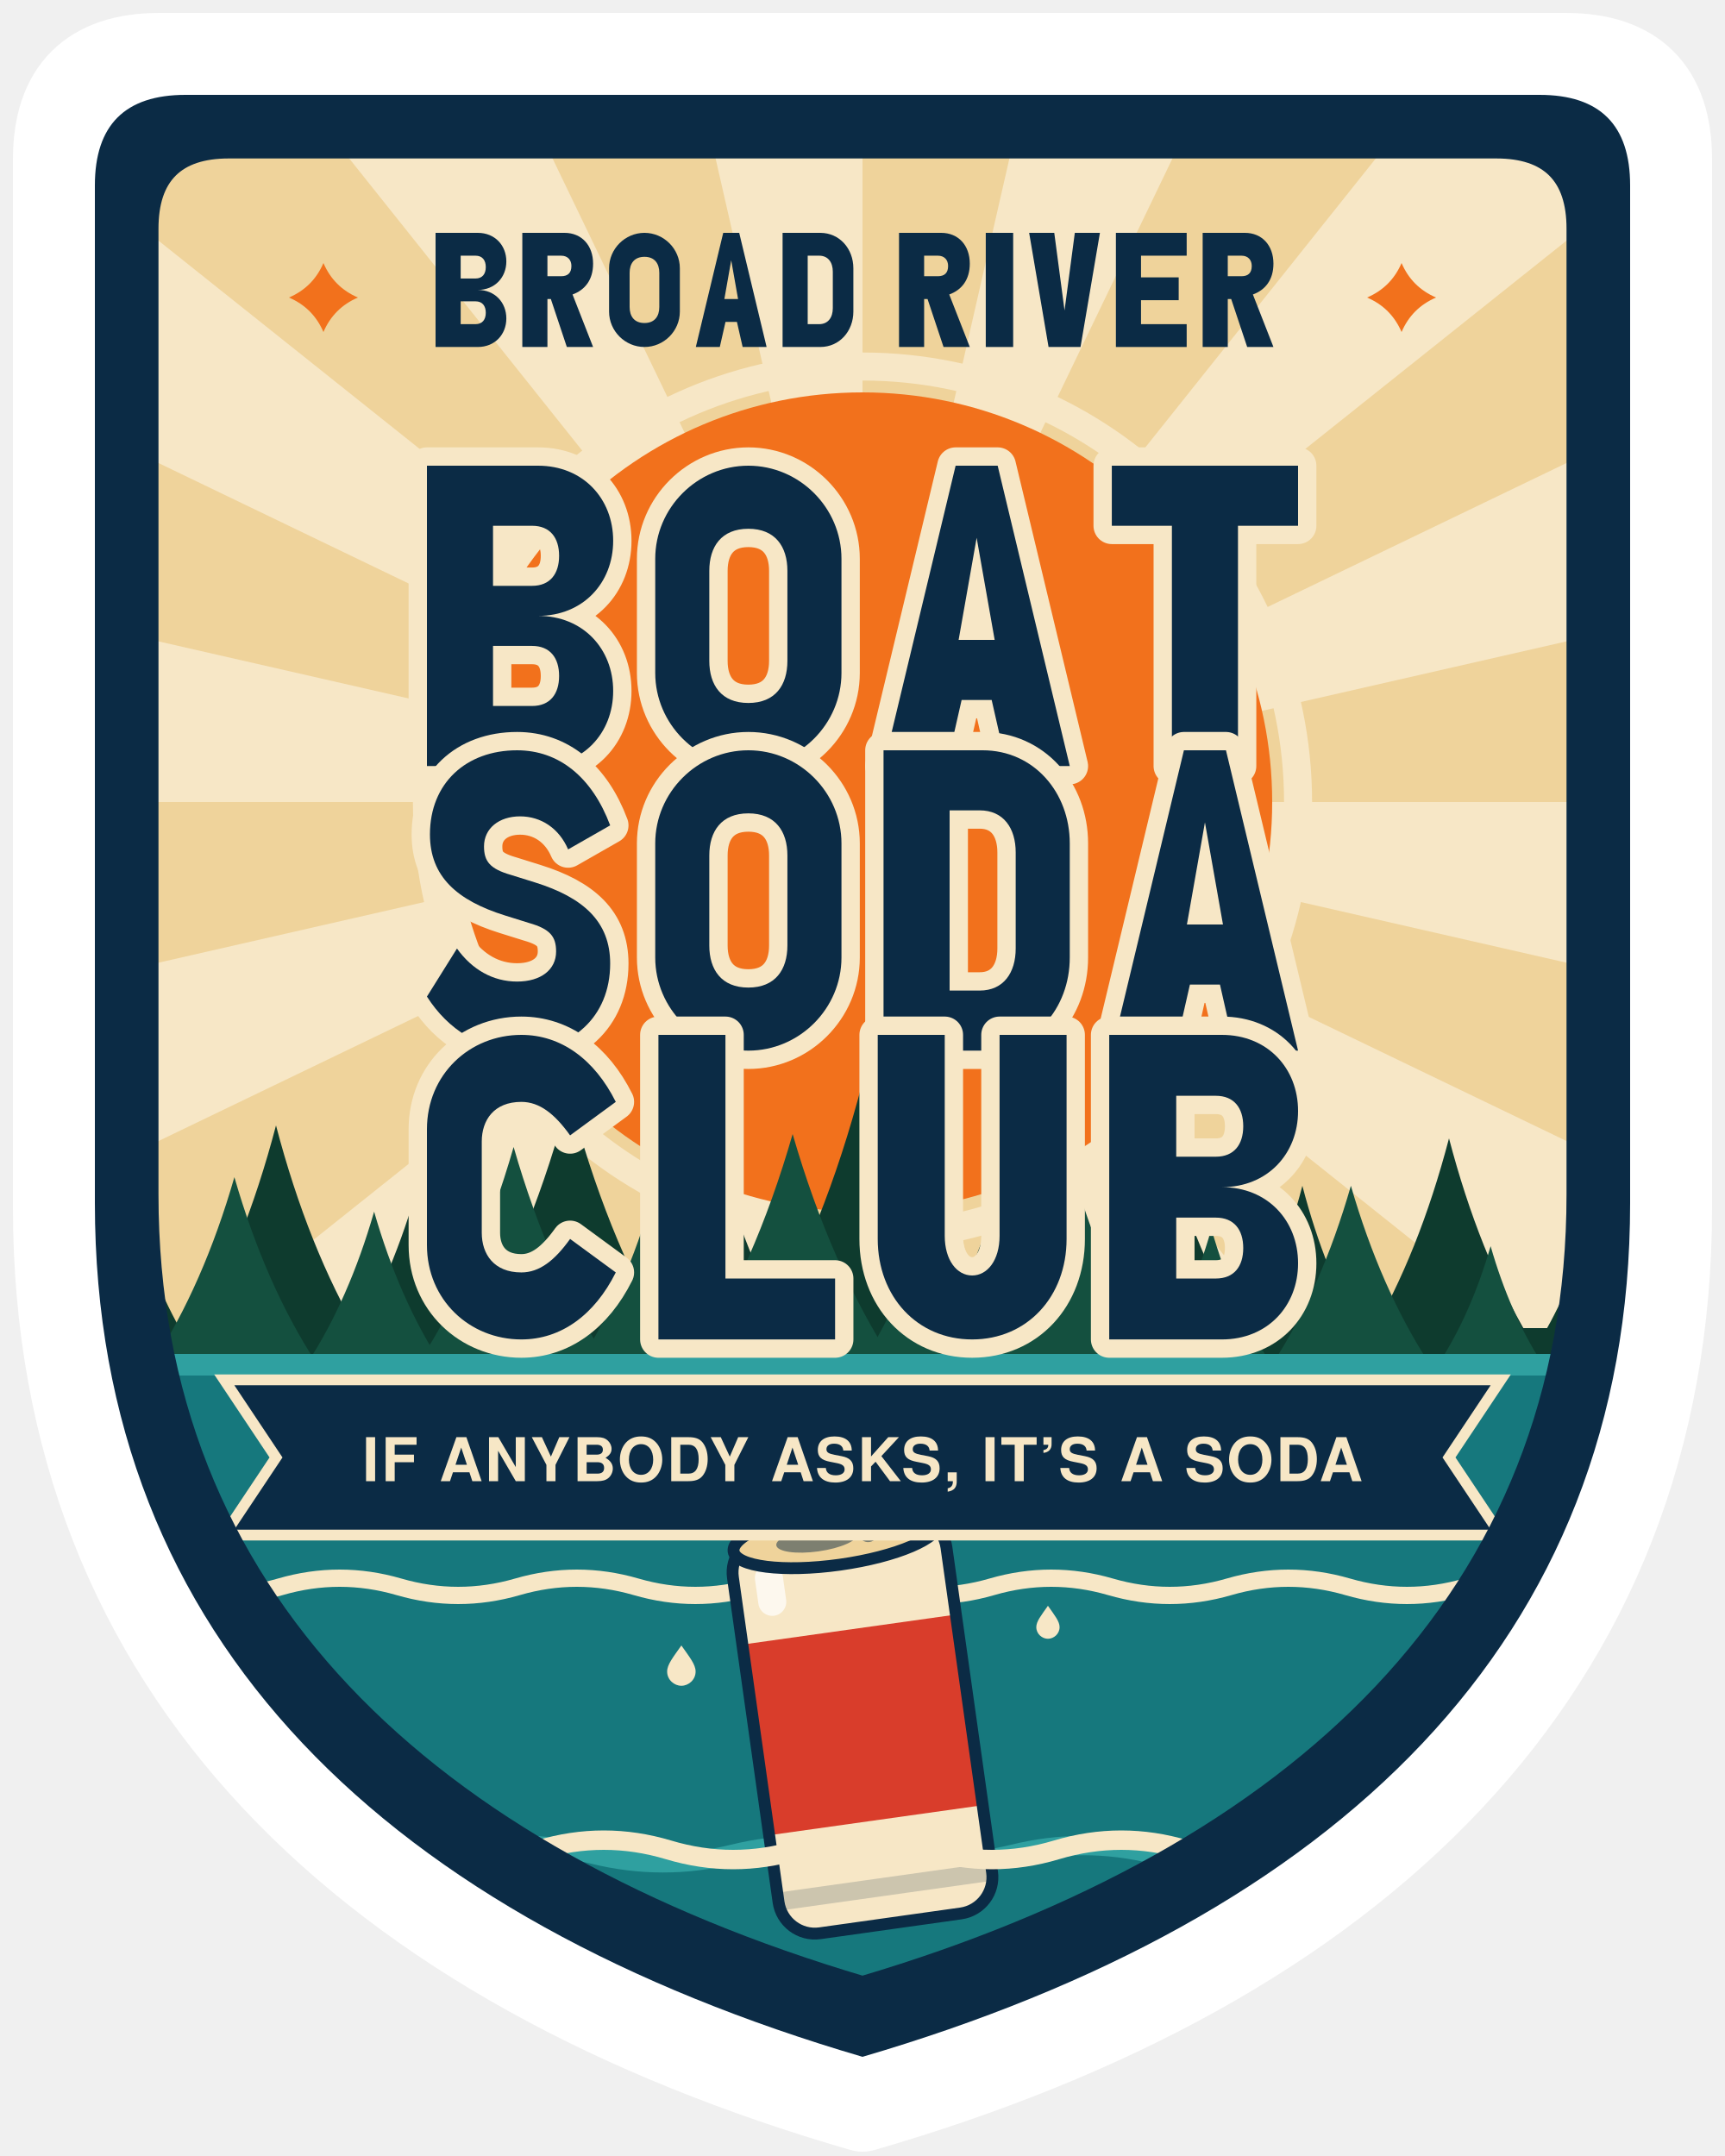
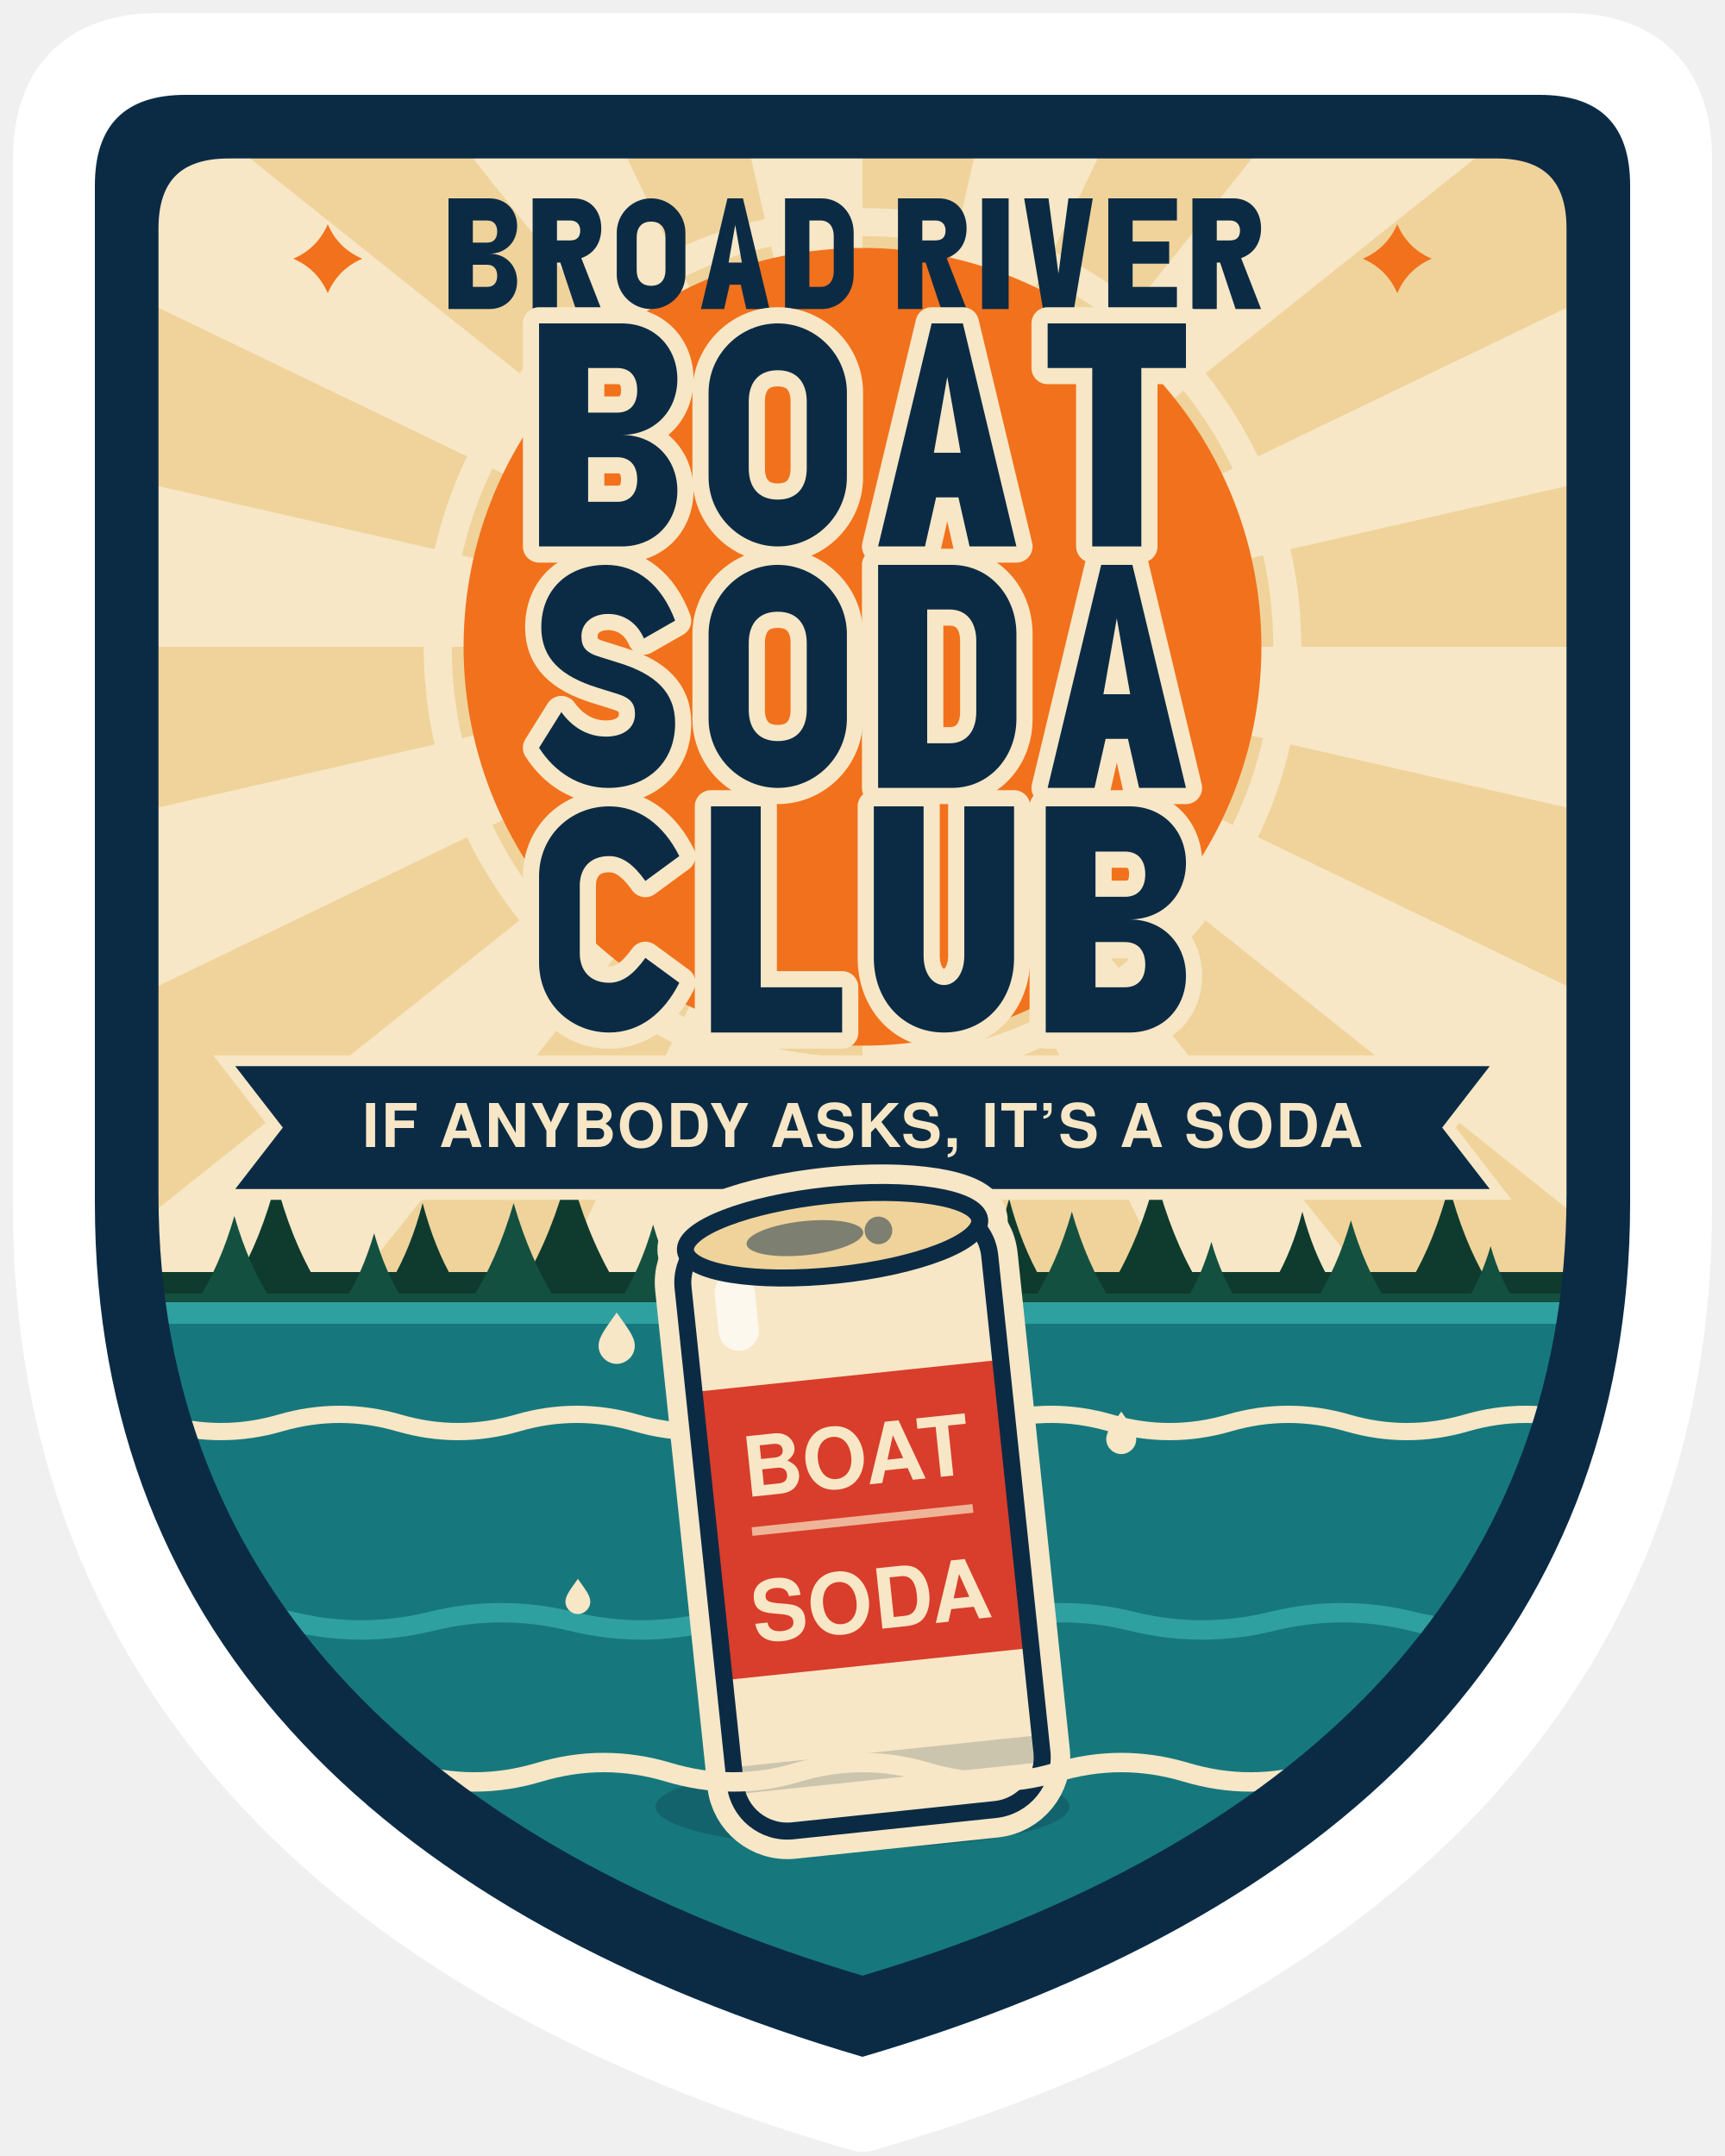
<svg xmlns="http://www.w3.org/2000/svg" width="4in" height="5in" viewBox="0 0 800 1000">
  <defs>
    <path id="gB" fill-rule="evenodd" d="M0,0 H37 C52,0 62,11 62,25 C62,39 52,50 37,50 C52,50 62,61 62,75 C62,89 52,100 37,100 H0 Z M22,20 H35 C41,20 44,24 44,30 C44,36 41,40 35,40 H22 Z M22,60 H35 C41,60 44,64 44,70 C44,76 41,80 35,80 H22 Z" />
    <path id="gO" fill-rule="evenodd" d="M31,0 C48,0 62,14 62,31 V69 C62,86 48,100 31,100 C14,100 0,86 0,69 V31 C0,14 14,0 31,0 Z M31,21 C40,21 44,27 44,35 V65 C44,73 40,79 31,79 C22,79 18,73 18,65 V35 C18,27 22,21 31,21 Z" />
    <path id="gA" fill-rule="evenodd" d="M24,0 H38 L62,100 H41 L36,78 H26 L21,100 H0 Z M31,24 L25,58 H37 Z" />
    <path id="gT" fill-rule="evenodd" d="M0,0 H62 V20 H42 V100 H20 V20 H0 Z" />
    <path id="gD" fill-rule="evenodd" d="M0,0 H33 C50,0 62,14 62,31 V69 C62,86 50,100 33,100 H0 Z M22,20 H32 C40,20 44,26 44,34 V66 C44,74 40,80 32,80 H22 Z" />
    <path id="gS" fill-rule="evenodd" d="M61,25 C55,9 44,0 30,0 C13,0 1,11 1,28 C1,42 10,50 26,55 L34,57.5 C41,59.5 43,62 43,67 C43,73 38,77 30,77 C22,77 15,73 10,66 L0,82 C7,93 18,100 31,100 C48,100 61,89 61,71 C61,57 52,49 36,44 L28,41.5 C21,39.5 19,37 19,32 C19,26 24,22 31,22 C38,22 44,26 47,33 Z" />
    <path id="gR" fill-rule="evenodd" d="M0,0 H37 C52,0 62,11 62,27 C62,41 55,50 44,54 L62,100 H39 L25,58 H22 V100 H0 Z M22,20 H34 C40,20 43,24 43,29 C43,35 40,38 34,38 H22 Z" />
    <path id="gI" fill-rule="evenodd" d="M0,0 H24 V100 H0 Z" />
    <path id="gV" fill-rule="evenodd" d="M0,0 H22 L31,68 L40,0 H62 L45,100 H17 Z" />
    <path id="gE" fill-rule="evenodd" d="M0,0 H62 V20 H22 V39 H55 V59 H22 V80 H62 V100 H0 Z" />
    <path id="gC" fill-rule="evenodd" d="M62,22 L47,33 C42,26 37,22 31,22 C22,22 18,28 18,35 V65 C18,72 22,78 31,78 C37,78 42,74 47,67 L62,78 C55,92 44,100 31,100 C14,100 0,87 0,69 V31 C0,13 14,0 31,0 C44,0 55,8 62,22 Z" />
    <path id="gL" fill-rule="evenodd" d="M0,0 H22 V80 H58 V100 H0 Z" />
    <path id="gU" fill-rule="evenodd" d="M0,0 H22 V66 C22,74 26,79 31,79 C36,79 40,74 40,66 V0 H62 V67 C62,86 49,100 31,100 C13,100 0,86 0,67 V0 Z" />
    <clipPath id="field">
      <path d="M106,70 H694 Q730,70 730,106 V554 C730,740 602,860 400,920 C198,860 70,740 70,554 V106 Q70,70 106,70 Z" />
    </clipPath>
  </defs>
  <path d="M74,26 H726 Q774,26 774,74 V560 C774,776 628,912 400,978 C172,912 26,776 26,560 V74 Q26,26 74,26 Z" fill="#FFFFFF" stroke="#FFFFFF" stroke-width="40" stroke-linejoin="round" />
  <path d="M86,44 H714 Q756,44 756,86 V558 C756,762 618,890 400,954 C182,890 44,762 44,558 V86 Q44,44 86,44 Z" fill="#0B2B45" />
  <path d="M106,70 H694 Q730,70 730,106 V554 C730,740 602,860 400,920 C198,860 70,740 70,554 V106 Q70,70 106,70 Z" fill="#F7E7C6" />
  <g clip-path="url(#field)">
    <g fill="#EFD39B">
-       <path d="M400,372 L400.0,-348.0 L560.2,-329.9 Z" />
-       <path d="M400,372 L712.4,-276.7 L848.9,-190.9 Z" />
-       <path d="M400,372 L962.9,-76.9 L1048.7,59.6 Z" />
-       <path d="M400,372 L1101.9,211.8 L1120.0,372.0 Z" />
-       <path d="M400,372 L1101.9,532.2 L1048.7,684.4 Z" />
-       <path d="M400,372 L962.9,820.9 L848.9,934.9 Z" />
-       <path d="M400,372 L712.4,1020.7 L560.2,1073.9 Z" />
-       <path d="M400,372 L400.0,1092.0 L239.8,1073.9 Z" />
-       <path d="M400,372 L87.6,1020.7 L-48.9,934.9 Z" />
-       <path d="M400,372 L-162.9,820.9 L-248.7,684.4 Z" />
-       <path d="M400,372 L-301.9,532.2 L-320.0,372.0 Z" />
-       <path d="M400,372 L-301.9,211.8 L-248.7,59.6 Z" />
-       <path d="M400,372 L-162.9,-76.9 L-48.9,-190.9 Z" />
-       <path d="M400,372 L87.6,-276.7 L239.8,-329.9 Z" />
+       <path d="M400,300 L400.0,-420.0 L560.2,-401.9 Z" />
+       <path d="M400,300 L712.4,-348.7 L848.9,-262.9 Z" />
+       <path d="M400,300 L962.9,-148.9 L1048.7,-12.4 Z" />
+       <path d="M400,300 L1101.9,139.8 L1120.0,300.0 Z" />
+       <path d="M400,300 L1101.9,460.2 L1048.7,612.4 Z" />
+       <path d="M400,300 L962.9,748.9 L848.9,862.9 Z" />
+       <path d="M400,300 L712.4,948.7 L560.2,1001.9 Z" />
+       <path d="M400,300 L400.0,1020.0 L239.8,1001.9 Z" />
+       <path d="M400,300 L87.6,948.7 L-48.9,862.9 Z" />
+       <path d="M400,300 L-162.9,748.9 L-248.7,612.4 Z" />
+       <path d="M400,300 L-301.9,460.2 L-320.0,300.0 Z" />
+       <path d="M400,300 L-301.9,139.8 L-248.7,-12.4 Z" />
+       <path d="M400,300 L-162.9,-148.9 L-48.9,-262.9 Z" />
+       <path d="M400,300 L87.6,-348.7 L239.8,-401.9 Z" />
    </g>
-     <circle cx="400" cy="372" r="202" fill="none" stroke="#F7E7C6" stroke-width="13" />
-     <circle cx="400" cy="372" r="190" fill="#F2711C" />
-     <rect x="60" y="616" width="680" height="30" fill="#0E3B2E" />
-     <path d="M60.0,556.0 Q69.7,593.1 85.6,620.0 H34.4 Q50.3,593.1 60.0,556.0 Z" fill="#0E3B2E" />
-     <path d="M128.0,522.0 Q142.9,578.8 167.2,620.0 H88.8 Q113.1,578.8 128.0,522.0 Z" fill="#0E3B2E" />
-     <path d="M196.0,542.0 Q207.9,587.2 227.2,620.0 H164.8 Q184.1,587.2 196.0,542.0 Z" fill="#0E3B2E" />
-     <path d="M264.0,508.0 Q281.0,573.0 308.8,620.0 H219.2 Q247.0,573.0 264.0,508.0 Z" fill="#0E3B2E" />
-     <path d="M332.0,532.0 Q345.4,583.0 367.2,620.0 H296.8 Q318.6,583.0 332.0,532.0 Z" fill="#0E3B2E" />
-     <path d="M400.0,502.0 Q417.9,570.4 447.2,620.0 H352.8 Q382.1,570.4 400.0,502.0 Z" fill="#0E3B2E" />
-     <path d="M468.0,536.0 Q480.8,584.7 501.6,620.0 H434.4 Q455.2,584.7 468.0,536.0 Z" fill="#0E3B2E" />
-     <path d="M536.0,516.0 Q551.8,576.3 577.6,620.0 H494.4 Q520.2,576.3 536.0,516.0 Z" fill="#0E3B2E" />
-     <path d="M604.0,550.0 Q614.6,590.6 632.0,620.0 H576.0 Q593.4,590.6 604.0,550.0 Z" fill="#0E3B2E" />
-     <path d="M672.0,528.0 Q686.0,581.4 708.8,620.0 H635.2 Q658.0,581.4 672.0,528.0 Z" fill="#0E3B2E" />
-     <path d="M740.0,558.0 Q749.4,594.0 764.8,620.0 H715.2 Q730.6,594.0 740.0,558.0 Z" fill="#0E3B2E" />
-     <rect x="44" y="628" width="712" height="30" fill="#14503F" />
-     <path d="M44.0,576.0 Q53.4,608.5 68.6,632.0 H19.4 Q34.6,608.5 44.0,576.0 Z" fill="#14503F" />
-     <path d="M108.7,546.0 Q123.1,595.9 146.6,632.0 H70.9 Q94.3,595.9 108.7,546.0 Z" fill="#14503F" />
-     <path d="M173.5,562.0 Q185.2,602.6 204.3,632.0 H142.7 Q161.8,602.6 173.5,562.0 Z" fill="#14503F" />
-     <path d="M238.2,532.0 Q254.9,590.0 282.2,632.0 H194.2 Q221.5,590.0 238.2,532.0 Z" fill="#14503F" />
-     <path d="M302.9,554.0 Q316.0,599.2 337.2,632.0 H268.6 Q289.9,599.2 302.9,554.0 Z" fill="#14503F" />
-     <path d="M367.6,526.0 Q385.4,587.5 414.3,632.0 H321.0 Q349.9,587.5 367.6,526.0 Z" fill="#14503F" />
-     <path d="M432.4,558.0 Q444.7,600.9 464.9,632.0 H399.8 Q420.0,600.9 432.4,558.0 Z" fill="#14503F" />
-     <path d="M497.1,542.0 Q512.1,594.2 536.7,632.0 H457.5 Q482.0,594.2 497.1,542.0 Z" fill="#14503F" />
-     <path d="M561.8,570.0 Q572.2,606.0 589.1,632.0 H534.5 Q551.5,606.0 561.8,570.0 Z" fill="#14503F" />
-     <path d="M626.5,550.0 Q640.3,597.6 662.6,632.0 H590.5 Q612.8,597.6 626.5,550.0 Z" fill="#14503F" />
-     <path d="M691.3,578.0 Q700.3,609.3 715.0,632.0 H667.5 Q682.2,609.3 691.3,578.0 Z" fill="#14503F" />
-     <path d="M756.0,554.0 Q769.0,599.2 790.3,632.0 H721.7 Q743.0,599.2 756.0,554.0 Z" fill="#14503F" />
-     <rect x="40" y="628" width="720" height="330" fill="#16787D" />
-     <rect x="40" y="628" width="720" height="10" fill="#2FA0A0" />
-     <path d="M-90,736 q27.5,-8 55.0,0 q27.5,8 55.0,0 q27.5,-8 55.0,0 q27.5,8 55.0,0 q27.5,-8 55.0,0 q27.5,8 55.0,0 q27.5,-8 55.0,0 q27.5,8 55.0,0 q27.5,-8 55.0,0 q27.5,8 55.0,0 q27.5,-8 55.0,0 q27.5,8 55.0,0 q27.5,-8 55.0,0 q27.5,8 55.0,0 q27.5,-8 55.0,0 q27.5,8 55.0,0 q27.5,-8 55.0,0 q27.5,8 55.0,0" fill="none" stroke="#F7E7C6" stroke-width="8" stroke-linecap="round" />
-     <path d="M-50,860 q32.5,-8 65.0,0 q32.5,8 65.0,0 q32.5,-8 65.0,0 q32.5,8 65.0,0 q32.5,-8 65.0,0 q32.5,8 65.0,0 q32.5,-8 65.0,0 q32.5,8 65.0,0 q32.5,-8 65.0,0 q32.5,8 65.0,0 q32.5,-8 65.0,0 q32.5,8 65.0,0 q32.5,-8 65.0,0 q32.5,8 65.0,0 q32.5,-8 65.0,0 q32.5,8 65.0,0" fill="none" stroke="#2FA0A0" stroke-width="9" stroke-linecap="round" />
-     <g transform="translate(400,800) rotate(-8)">
-       <rect x="-50.0" y="-93.0" width="100" height="186" rx="17.0" fill="#F7E7C6" />
-       <rect x="-50.0" y="-44.6" width="100" height="89.3" fill="#D93D2B" />
-       <rect x="-40.0" y="-80.0" width="13.0" height="24.2" rx="6.5" fill="#FFFFFF" opacity=".7" />
-       <rect x="-50.0" y="71.6" width="100" height="8.4" fill="#0B2B45" opacity=".18" />
-       <rect x="-50.0" y="-93.0" width="100" height="186" rx="17.0" fill="none" stroke="#0B2B45" stroke-width="5.5" />
-       <ellipse cx="0" cy="-88.0" rx="48.0" ry="13.0" fill="#EFD39B" stroke="#0B2B45" stroke-width="5.5" />
-       <ellipse cx="-9.0" cy="-88.0" rx="19.0" ry="5.5" fill="#0B2B45" opacity=".5" />
-       <circle cx="15.0" cy="-88.0" r="4.5" fill="#0B2B45" opacity=".5" />
+     <circle cx="400" cy="300" r="197" fill="none" stroke="#F7E7C6" stroke-width="13" />
+     <circle cx="400" cy="300" r="185" fill="#F2711C" />
+     <rect x="60" y="590" width="680" height="30" fill="#0E3B2E" />
+     <path d="M60.0,564.0 Q64.6,581.4 72.0,594.0 H48.0 Q55.4,581.4 60.0,564.0 Z" fill="#0E3B2E" />
+     <path d="M128.0,548.0 Q135.0,574.7 146.4,594.0 H109.6 Q121.0,574.7 128.0,548.0 Z" fill="#0E3B2E" />
+     <path d="M196.0,558.0 Q201.5,578.9 210.4,594.0 H181.6 Q190.5,578.9 196.0,558.0 Z" fill="#0E3B2E" />
+     <path d="M264.0,542.0 Q271.9,572.2 284.8,594.0 H243.2 Q256.1,572.2 264.0,542.0 Z" fill="#0E3B2E" />
+     <path d="M332.0,554.0 Q338.1,577.2 348.0,594.0 H316.0 Q325.9,577.2 332.0,554.0 Z" fill="#0E3B2E" />
+     <path d="M400.0,540.0 Q408.2,571.3 421.6,594.0 H378.4 Q391.8,571.3 400.0,540.0 Z" fill="#0E3B2E" />
+     <path d="M468.0,556.0 Q473.8,578.0 483.2,594.0 H452.8 Q462.2,578.0 468.0,556.0 Z" fill="#0E3B2E" />
+     <path d="M536.0,546.0 Q543.3,573.8 555.2,594.0 H516.8 Q528.7,573.8 536.0,546.0 Z" fill="#0E3B2E" />
+     <path d="M604.0,562.0 Q608.9,580.6 616.8,594.0 H591.2 Q599.1,580.6 604.0,562.0 Z" fill="#0E3B2E" />
+     <path d="M672.0,550.0 Q678.7,575.5 689.6,594.0 H654.4 Q665.3,575.5 672.0,550.0 Z" fill="#0E3B2E" />
+     <path d="M740.0,564.0 Q744.6,581.4 752.0,594.0 H728.0 Q735.4,581.4 740.0,564.0 Z" fill="#0E3B2E" />
+     <rect x="44" y="600" width="712" height="30" fill="#14503F" />
+     <path d="M44.0,578.0 Q48.3,593.1 55.4,604.0 H32.6 Q39.7,593.1 44.0,578.0 Z" fill="#14503F" />
+     <path d="M108.7,564.0 Q115.4,587.2 126.3,604.0 H91.1 Q102.0,587.2 108.7,564.0 Z" fill="#14503F" />
+     <path d="M173.5,572.0 Q178.8,590.6 187.5,604.0 H159.4 Q168.1,590.6 173.5,572.0 Z" fill="#14503F" />
+     <path d="M238.2,558.0 Q245.9,584.7 258.4,604.0 H217.9 Q230.5,584.7 238.2,558.0 Z" fill="#14503F" />
+     <path d="M302.9,568.0 Q308.9,588.9 318.7,604.0 H287.1 Q296.9,588.9 302.9,568.0 Z" fill="#14503F" />
+     <path d="M367.6,556.0 Q375.7,583.8 388.8,604.0 H346.5 Q359.6,583.8 367.6,556.0 Z" fill="#14503F" />
+     <path d="M432.4,570.0 Q438.0,589.7 447.3,604.0 H417.4 Q426.7,589.7 432.4,570.0 Z" fill="#14503F" />
+     <path d="M497.1,562.0 Q504.1,586.4 515.6,604.0 H478.6 Q490.1,586.4 497.1,562.0 Z" fill="#14503F" />
+     <path d="M561.8,576.0 Q566.5,592.2 574.1,604.0 H549.5 Q557.1,592.2 561.8,576.0 Z" fill="#14503F" />
+     <path d="M626.5,566.0 Q632.9,588.0 643.3,604.0 H609.8 Q620.2,588.0 626.5,566.0 Z" fill="#14503F" />
+     <path d="M691.3,578.0 Q695.6,593.1 702.7,604.0 H679.8 Q686.9,593.1 691.3,578.0 Z" fill="#14503F" />
+     <path d="M756.0,568.0 Q762.0,588.9 771.8,604.0 H740.2 Q750.0,588.9 756.0,568.0 Z" fill="#14503F" />
+     <rect x="40" y="604" width="720" height="360" fill="#16787D" />
+     <rect x="40" y="604" width="720" height="10" fill="#2FA0A0" />
+     <rect x="325.0" y="624.0" width="150" height="9" rx="4.5" fill="#F6A623" opacity="0.90" />
+     <rect x="345.0" y="648.0" width="110" height="8" rx="4.0" fill="#F6A623" opacity="0.79" />
+     <rect x="364.0" y="674.0" width="72" height="7" rx="3.5" fill="#F6A623" opacity="0.68" />
+     <path d="M-90,660 q27.5,-8 55.0,0 q27.5,8 55.0,0 q27.5,-8 55.0,0 q27.5,8 55.0,0 q27.5,-8 55.0,0 q27.5,8 55.0,0 q27.5,-8 55.0,0 q27.5,8 55.0,0 q27.5,-8 55.0,0 q27.5,8 55.0,0 q27.5,-8 55.0,0 q27.5,8 55.0,0 q27.5,-8 55.0,0 q27.5,8 55.0,0 q27.5,-8 55.0,0 q27.5,8 55.0,0 q27.5,-8 55.0,0 q27.5,8 55.0,0" fill="none" stroke="#F7E7C6" stroke-width="8" stroke-linecap="round" />
+     <path d="M-60,752 q32.5,-8 65.0,0 q32.5,8 65.0,0 q32.5,-8 65.0,0 q32.5,8 65.0,0 q32.5,-8 65.0,0 q32.5,8 65.0,0 q32.5,-8 65.0,0 q32.5,8 65.0,0 q32.5,-8 65.0,0 q32.5,8 65.0,0 q32.5,-8 65.0,0 q32.5,8 65.0,0 q32.5,-8 65.0,0 q32.5,8 65.0,0 q32.5,-8 65.0,0 q32.5,8 65.0,0" fill="none" stroke="#2FA0A0" stroke-width="9" stroke-linecap="round" />
+     <path d="M104,492 H696 L672,523 L696,554 H104 L128,523 Z" fill="#0B2B45" />
+     <path d="M104,492 H696 L672,523 L696,554 H104 L128,523 Z" fill="none" stroke="#F7E7C6" stroke-width="5" />
+     <g font-family="'Arial Black','Helvetica Neue',Helvetica,Arial,sans-serif" font-weight="900" fill="#F7E7C6" font-size="28" letter-spacing="1" text-anchor="middle">
+       <text x="400" y="532">IF ANYBODY ASKS, IT’S A SODA</text>
    </g>
-     <path d="M-110,858 q30.0,-9 60.0,0 q30.0,9 60.0,0 q30.0,-9 60.0,0 q30.0,9 60.0,0 q30.0,-9 60.0,0 q30.0,9 60.0,0 q30.0,-9 60.0,0 q30.0,9 60.0,0 q30.0,-9 60.0,0 q30.0,9 60.0,0 q30.0,-9 60.0,0 q30.0,9 60.0,0 q30.0,-9 60.0,0 q30.0,9 60.0,0 q30.0,-9 60.0,0 q30.0,9 60.0,0 q30.0,-9 60.0,0 q30.0,9 60.0,0" fill="none" stroke="#F7E7C6" stroke-width="9" stroke-linecap="round" />
-     <path transform="translate(316,772) scale(0.55)" fill="#F7E7C6" d="M0,-16 C7,-6 12,0 12,6 C12,13 6,18 0,18 C-6,18 -12,13 -12,6 C-12,0 -7,-6 0,-16 Z" />
-     <path transform="translate(486,752) scale(0.45)" fill="#F7E7C6" d="M0,-16 C7,-6 12,0 12,6 C12,13 6,18 0,18 C-6,18 -12,13 -12,6 C-12,0 -7,-6 0,-16 Z" />
-     <path d="M104,640 H696 L672,676 L696,712 H104 L128,676 Z" fill="#0B2B45" />
-     <path d="M104,640 H696 L672,676 L696,712 H104 L128,676 Z" fill="none" stroke="#F7E7C6" stroke-width="5" />
-     <g font-family="'Arial Black','Helvetica Neue',Helvetica,Arial,sans-serif" font-weight="900" fill="#F7E7C6" font-size="28" letter-spacing="1" text-anchor="middle">
-       <text x="400" y="687">IF ANYBODY ASKS, IT’S A SODA</text>
+     <ellipse cx="400" cy="838" rx="96" ry="19" fill="#0B2B45" opacity=".28" />
+     <g transform="translate(400,705) rotate(-6)">
+       <g fill="#F7E7C6" stroke="#F7E7C6" stroke-width="26" stroke-linejoin="round">
+         <rect x="-71.5" y="-140.0" width="143" height="280" rx="24.3" />
+         <ellipse cx="0" cy="-132.8" rx="68.6" ry="18.6" />
+       </g>
+       <rect x="-71.5" y="-140.0" width="143" height="280" rx="24.3" fill="#F7E7C6" />
+       <rect x="-71.5" y="-67.2" width="143" height="134.4" fill="#D93D2B" />
+       <line x1="-51.5" y1="0.0" x2="51.5" y2="0.0" stroke="#F7E7C6" stroke-width="4.0" opacity=".7" />
+       <g font-family="'Arial Black','Helvetica Neue',Helvetica,Arial,sans-serif" font-weight="900" fill="#F7E7C6" text-anchor="middle" font-size="38.6" letter-spacing="0.5">
+         <text x="0" y="-16.1">BOAT</text>
+         <text x="0" y="51.1">SODA</text>
+       </g>
+       <rect x="-57.2" y="-120.4" width="18.6" height="36.4" rx="9.3" fill="#FFFFFF" opacity=".7" />
+       <rect x="-71.5" y="107.8" width="143" height="12.6" fill="#0B2B45" opacity=".18" />
+       <rect x="-71.5" y="-140.0" width="143" height="280" rx="24.3" fill="none" stroke="#0B2B45" stroke-width="7.9" />
+       <ellipse cx="0" cy="-132.8" rx="68.6" ry="18.6" fill="#EFD39B" stroke="#0B2B45" stroke-width="7.9" />
+       <ellipse cx="-12.9" cy="-132.8" rx="27.2" ry="7.9" fill="#0B2B45" opacity=".5" />
+       <circle cx="21.4" cy="-132.8" r="6.4" fill="#0B2B45" opacity=".5" />
    </g>
+     <path d="M-110,822 q30.0,-9 60.0,0 q30.0,9 60.0,0 q30.0,-9 60.0,0 q30.0,9 60.0,0 q30.0,-9 60.0,0 q30.0,9 60.0,0 q30.0,-9 60.0,0 q30.0,9 60.0,0 q30.0,-9 60.0,0 q30.0,9 60.0,0 q30.0,-9 60.0,0 q30.0,9 60.0,0 q30.0,-9 60.0,0 q30.0,9 60.0,0 q30.0,-9 60.0,0 q30.0,9 60.0,0 q30.0,-9 60.0,0 q30.0,9 60.0,0" fill="none" stroke="#F7E7C6" stroke-width="9" stroke-linecap="round" />
+     <path transform="translate(286,620) scale(0.7)" fill="#F7E7C6" d="M0,-16 C7,-6 12,0 12,6 C12,13 6,18 0,18 C-6,18 -12,13 -12,6 C-12,0 -7,-6 0,-16 Z" />
+     <path transform="translate(520,664) scale(0.58)" fill="#F7E7C6" d="M0,-16 C7,-6 12,0 12,6 C12,13 6,18 0,18 C-6,18 -12,13 -12,6 C-12,0 -7,-6 0,-16 Z" />
+     <path transform="translate(268,740) scale(0.48)" fill="#F7E7C6" d="M0,-16 C7,-6 12,0 12,6 C12,13 6,18 0,18 C-6,18 -12,13 -12,6 C-12,0 -7,-6 0,-16 Z" />
  </g>
  <path d="M106,70 H694 Q730,70 730,106 V554 C730,740 602,860 400,920 C198,860 70,740 70,554 V106 Q70,70 106,70 Z" fill="none" stroke="#0B2B45" stroke-width="7" />
-   <g transform="translate(202.00,108.00) scale(0.5294)">
+   <g transform="translate(208.00,92.00) scale(0.5134)">
    <g fill="#0B2B45">
      <use href="#gB" x="0" y="0" />
      <use href="#gR" x="76" y="0" />
      <use href="#gO" x="152" y="0" />
      <use href="#gA" x="228" y="0" />
      <use href="#gD" x="304" y="0" />
      <use href="#gR" x="406" y="0" />
      <use href="#gI" x="482" y="0" />
      <use href="#gV" x="520" y="0" />
      <use href="#gE" x="596" y="0" />
      <use href="#gR" x="672" y="0" />
    </g>
  </g>
-   <path fill="#F2711C" d="M150,122 Q154.8,133.2 166,138 Q154.8,142.8 150,154 Q145.2,142.8 134,138 Q145.2,133.2 150,122 Z" />
-   <path fill="#F2711C" d="M650,122 Q654.8,133.2 666,138 Q654.8,142.8 650,154 Q645.2,142.8 634,138 Q645.2,133.2 650,122 Z" />
-   <g transform="translate(198.00,216.00) scale(1.3931)">
-     <g fill="#F7E7C6" stroke="#F7E7C6" stroke-width="12.20" stroke-linejoin="round">
+   <path fill="#F2711C" d="M152,104 Q156.8,115.2 168,120 Q156.8,124.8 152,136 Q147.2,124.8 136,120 Q147.2,115.2 152,104 Z" />
+   <path fill="#F2711C" d="M648,104 Q652.8,115.2 664,120 Q652.8,124.8 648,136 Q643.2,124.8 632,120 Q643.2,115.2 648,104 Z" />
+   <g transform="translate(250.00,150.00) scale(1.0345)">
+     <g fill="#F7E7C6" stroke="#F7E7C6" stroke-width="14.50" stroke-linejoin="round">
      <use href="#gB" x="0" y="0" />
      <use href="#gO" x="76" y="0" />
      <use href="#gA" x="152" y="0" />
      <use href="#gT" x="228" y="0" />
    </g>
    <g fill="#0B2B45">
      <use href="#gB" x="0" y="0" />
      <use href="#gO" x="76" y="0" />
      <use href="#gA" x="152" y="0" />
      <use href="#gT" x="228" y="0" />
    </g>
  </g>
-   <g transform="translate(198.00,348.00) scale(1.3931)">
-     <g fill="#F7E7C6" stroke="#F7E7C6" stroke-width="12.20" stroke-linejoin="round">
+   <g transform="translate(250.00,262.00) scale(1.0345)">
+     <g fill="#F7E7C6" stroke="#F7E7C6" stroke-width="14.50" stroke-linejoin="round">
      <use href="#gS" x="0" y="0" />
      <use href="#gO" x="76" y="0" />
      <use href="#gD" x="152" y="0" />
      <use href="#gA" x="228" y="0" />
    </g>
    <g fill="#0B2B45">
      <use href="#gS" x="0" y="0" />
      <use href="#gO" x="76" y="0" />
      <use href="#gD" x="152" y="0" />
      <use href="#gA" x="228" y="0" />
    </g>
  </g>
-   <g transform="translate(198.00,480.00) scale(1.4126)">
-     <g fill="#F7E7C6" stroke="#F7E7C6" stroke-width="12.03" stroke-linejoin="round">
+   <g transform="translate(250.00,374.00) scale(1.049)">
+     <g fill="#F7E7C6" stroke="#F7E7C6" stroke-width="14.30" stroke-linejoin="round">
      <use href="#gC" x="0" y="0" />
      <use href="#gL" x="76" y="0" />
      <use href="#gU" x="148" y="0" />
      <use href="#gB" x="224" y="0" />
    </g>
    <g fill="#0B2B45">
      <use href="#gC" x="0" y="0" />
      <use href="#gL" x="76" y="0" />
      <use href="#gU" x="148" y="0" />
      <use href="#gB" x="224" y="0" />
    </g>
  </g>
</svg>
